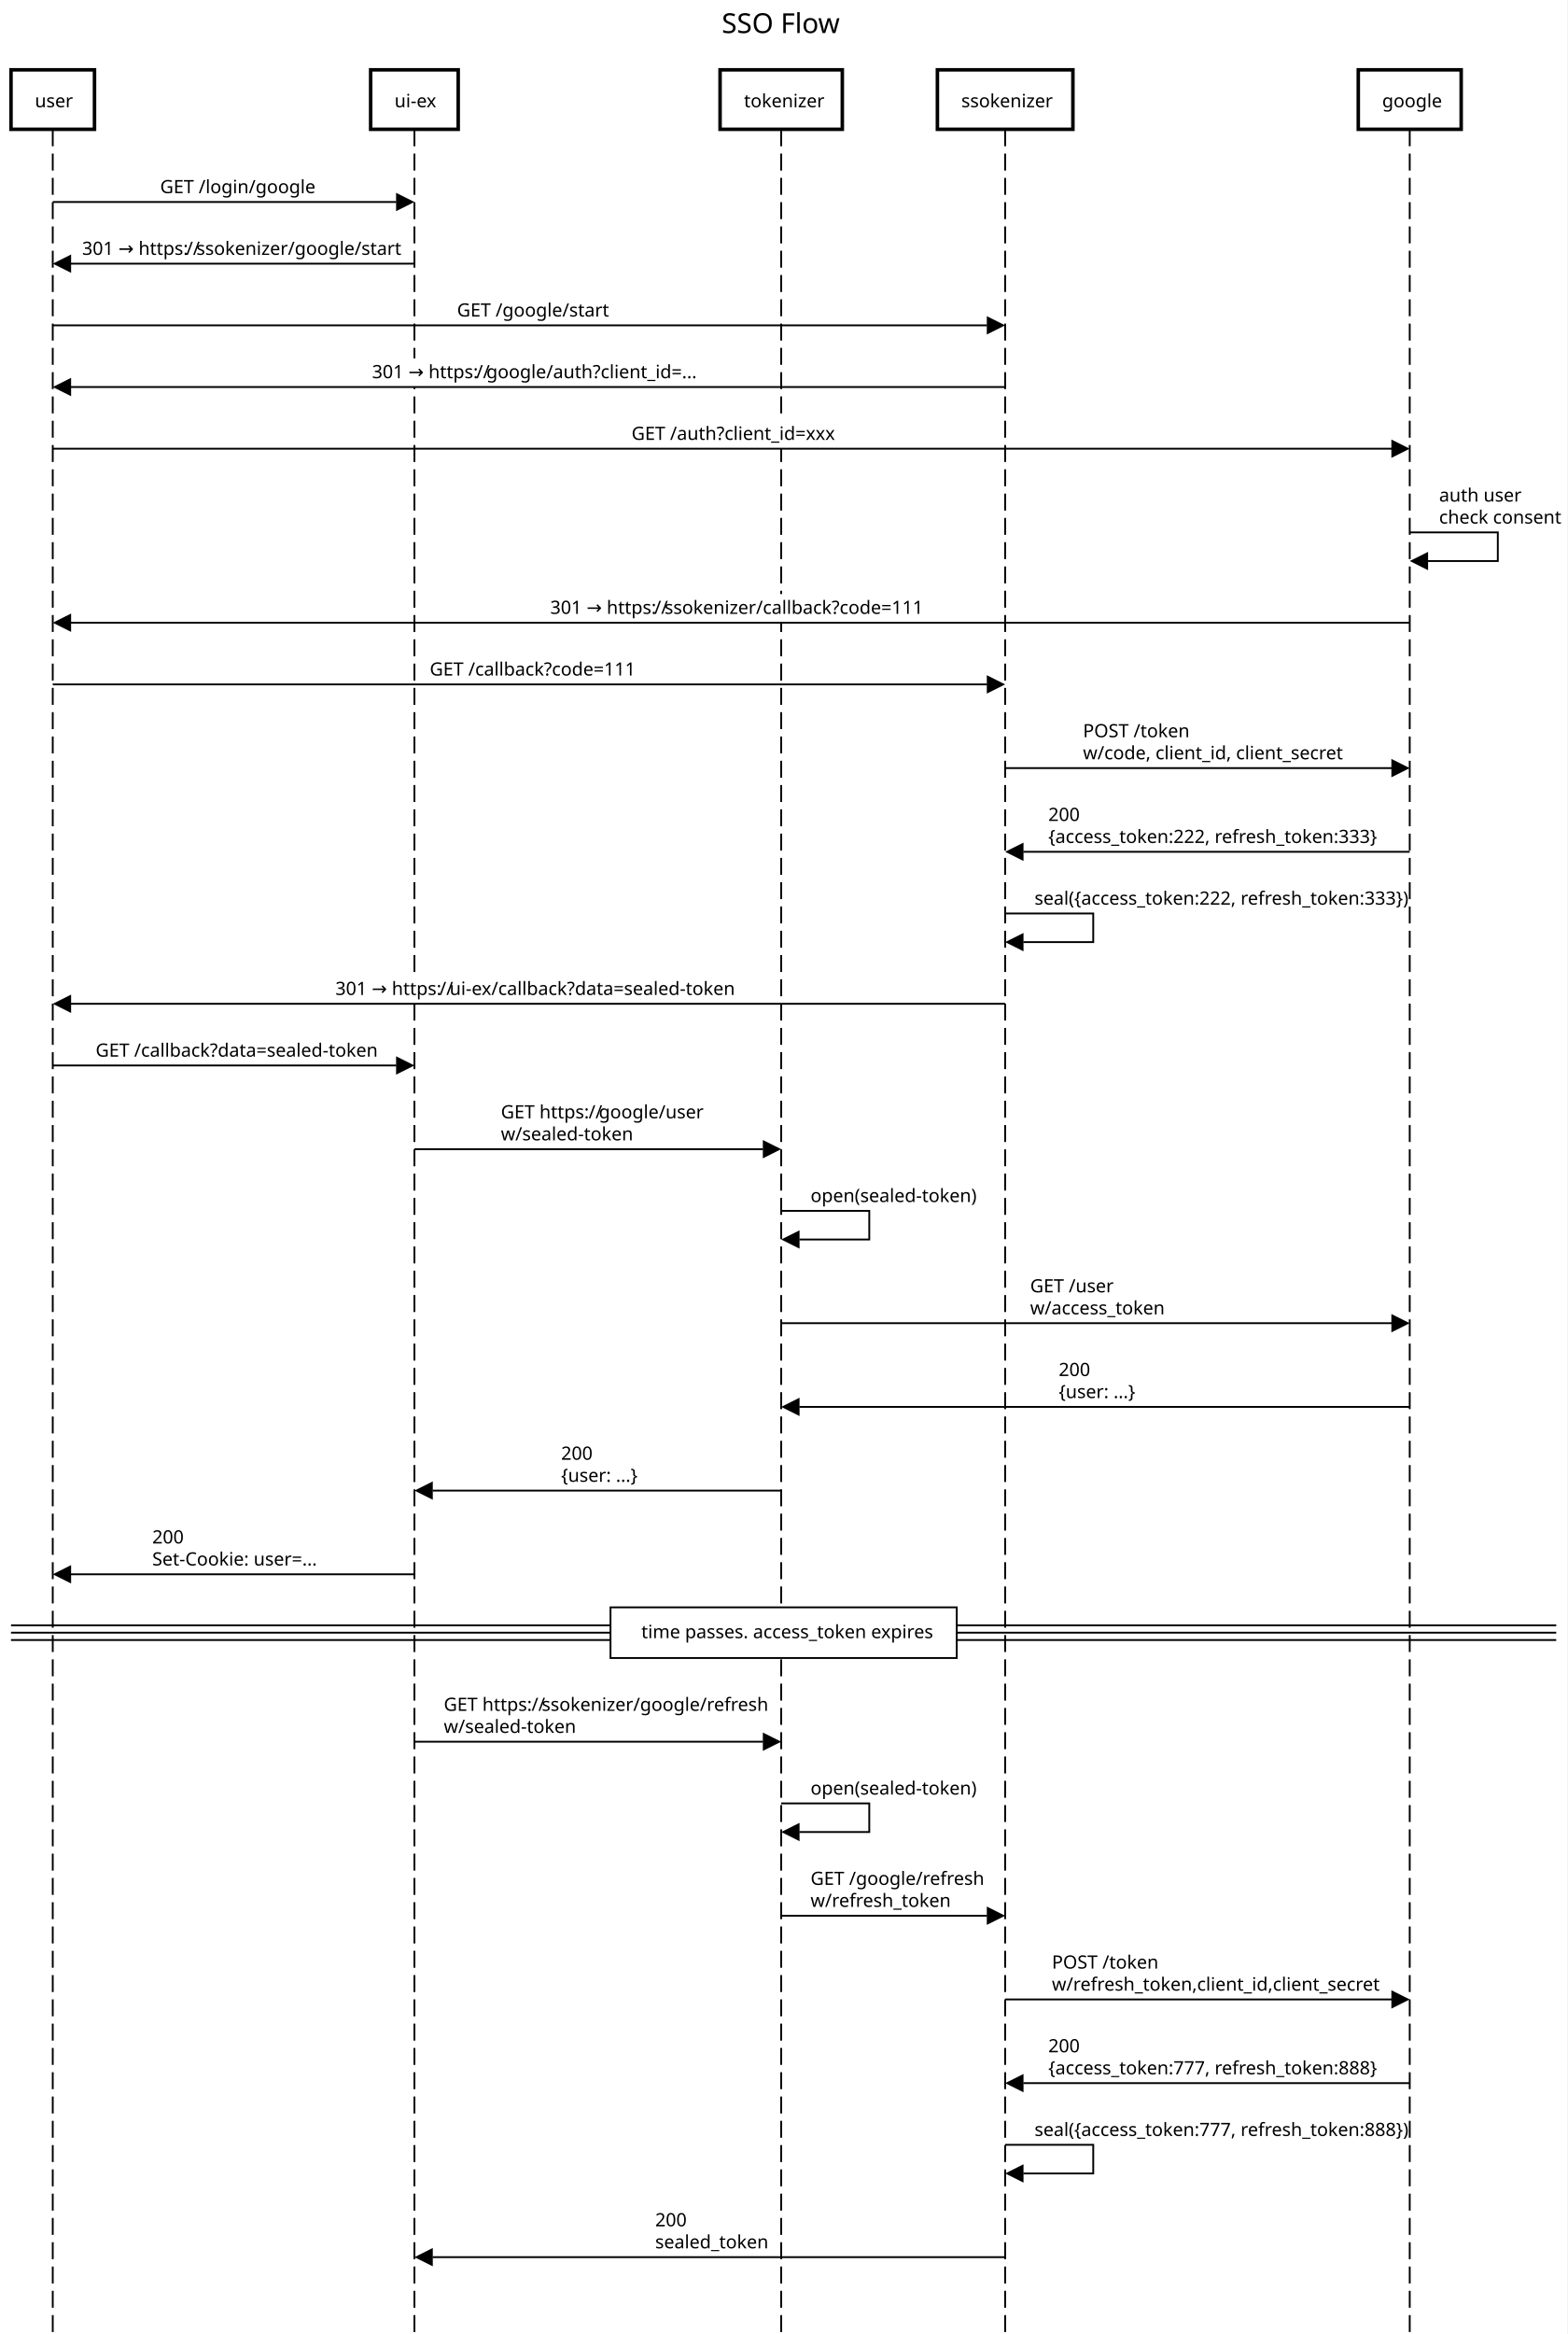
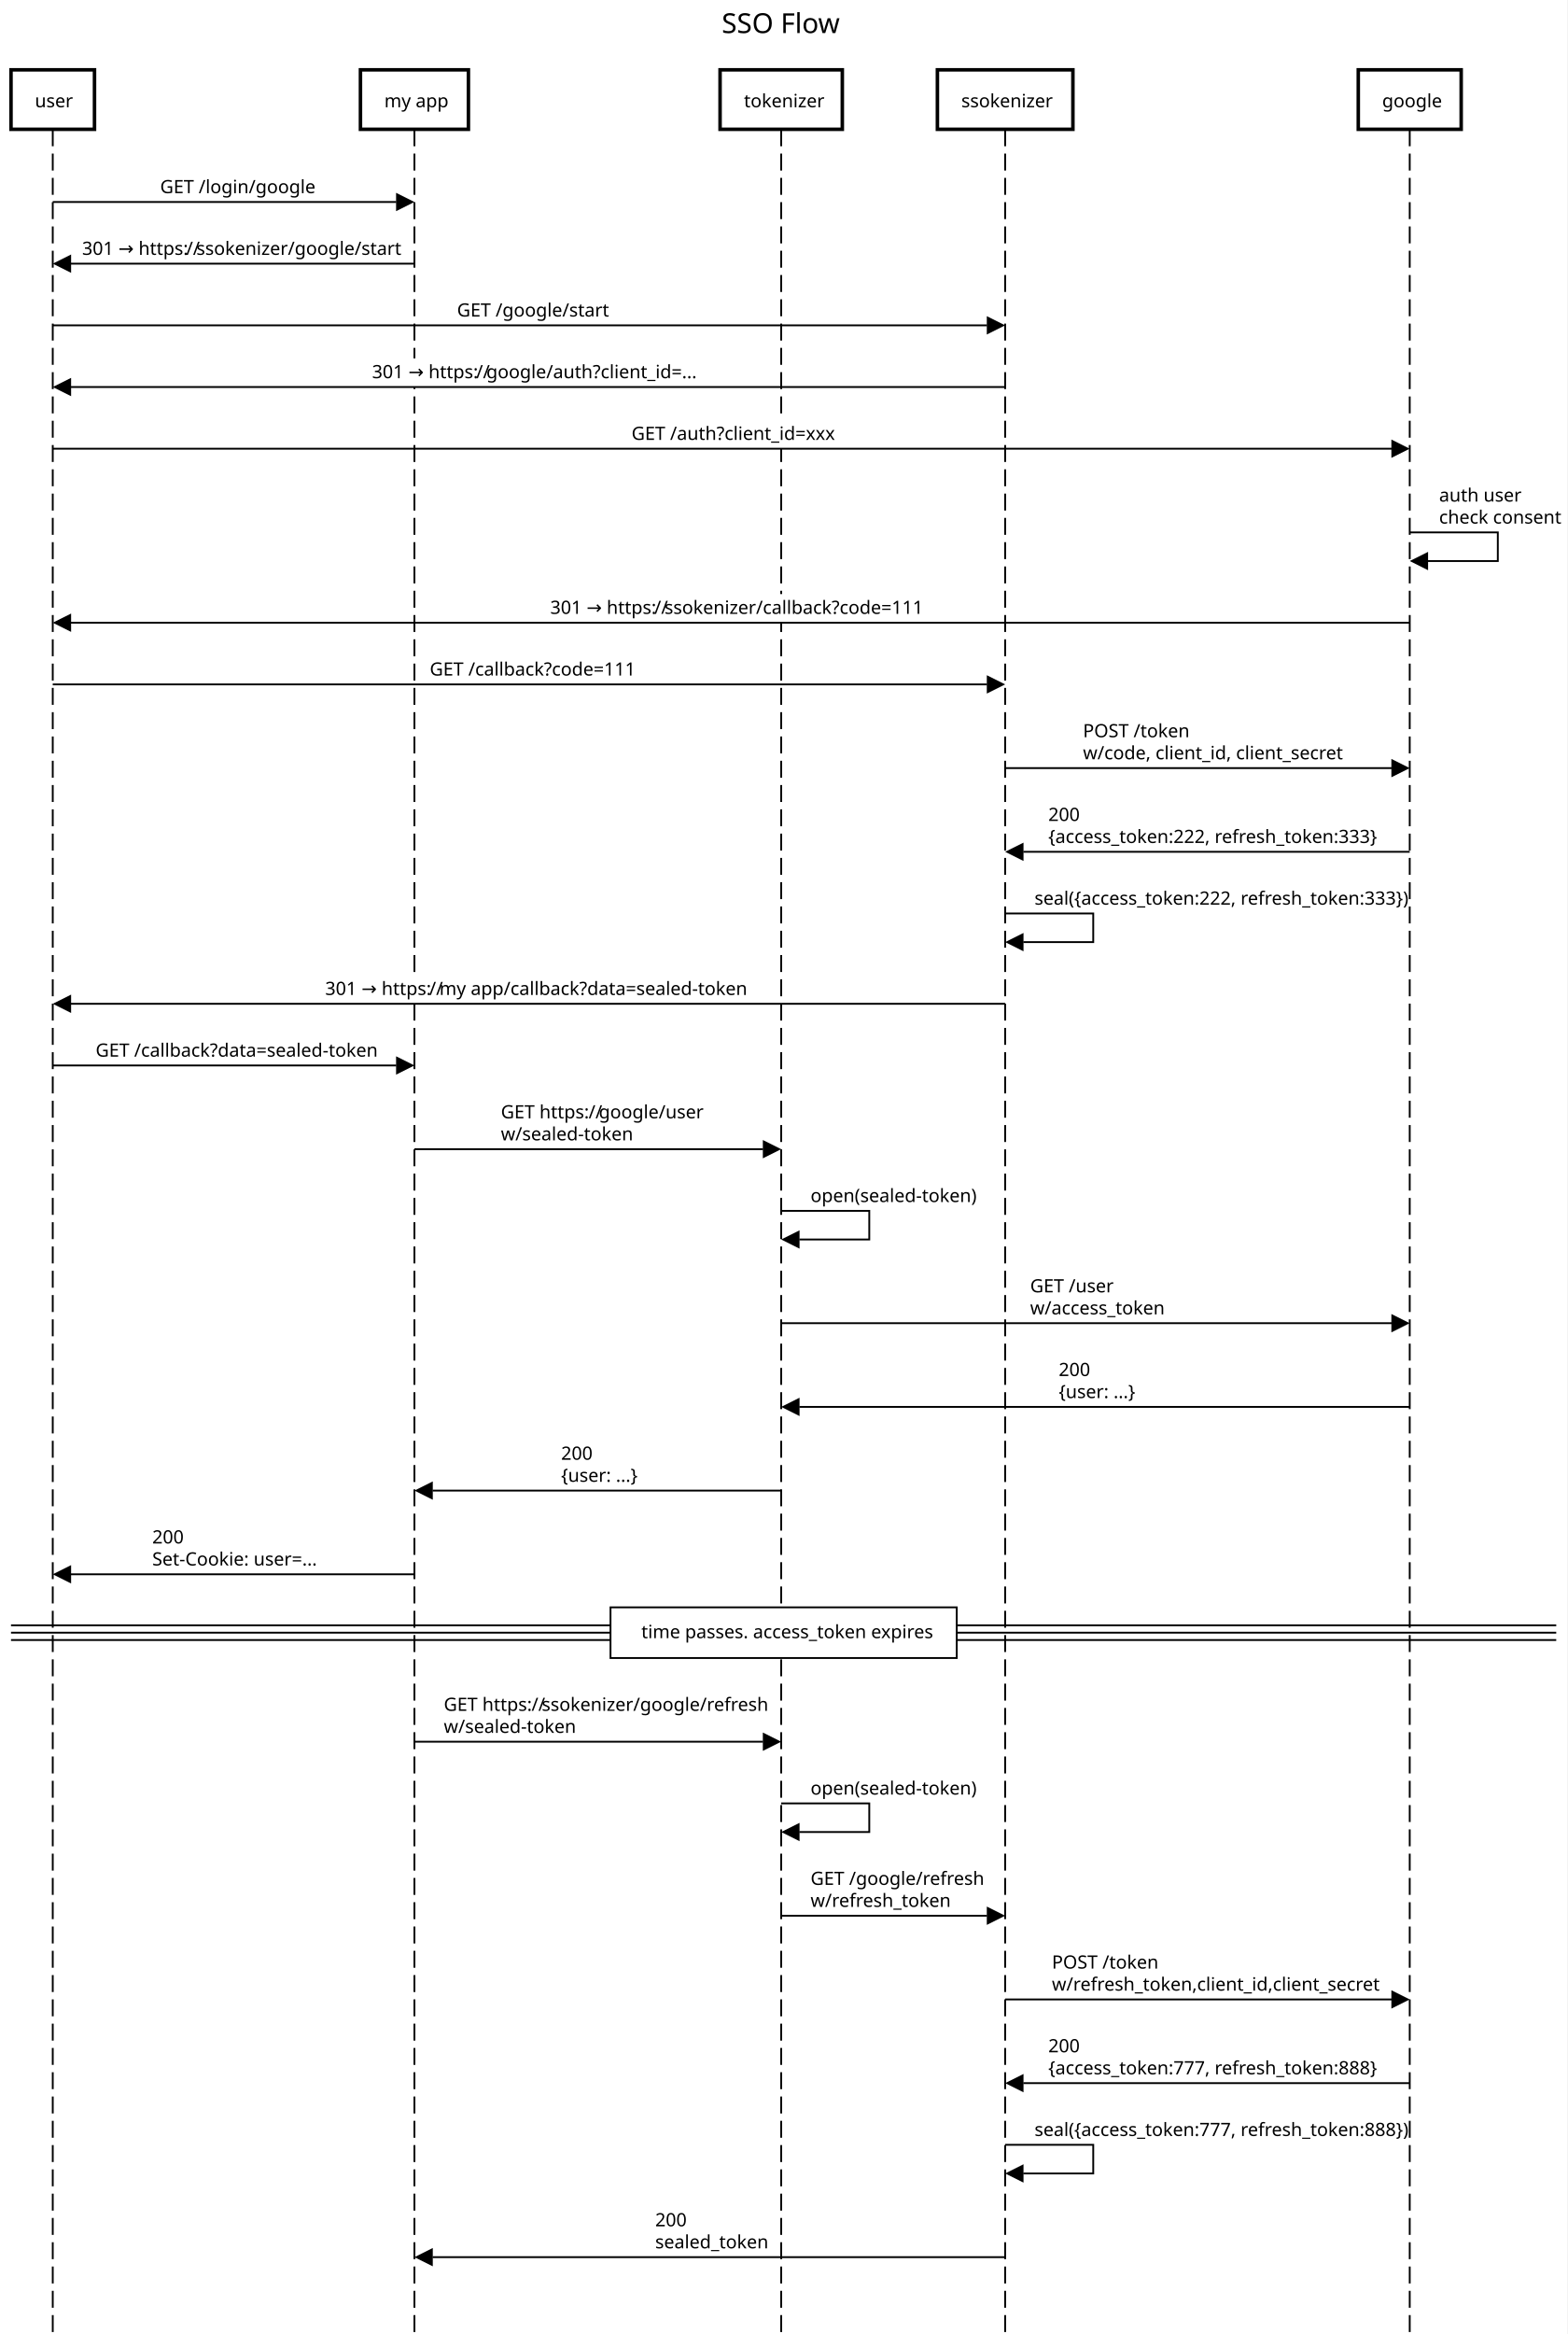
<svg xmlns="http://www.w3.org/2000/svg" version="1.1" width="1252" height="1864">
  <defs />
  <g>
    <g />
    <g />
    <g />
    <g />
    <g />
    <g />
    <g />
    <g />
    <g />
    <g />
    <g />
    <g />
    <g />
    <g />
    <g />
    <g />
    <g />
    <g />
    <g />
    <g />
    <g />
    <g />
    <g />
    <g />
    <g />
    <g />
    <g />
    <g />
    <g />
    <g />
    <g />
    <g />
    <g />
    <g />
    <g />
    <g />
    <g />
    <g />
    <g />
    <g />
    <g />
    <g />
    <g />
    <g />
    <g />
    <g />
    <g />
    <g />
    <g />
    <g />
    <g />
    <g />
    <g>
      <rect fill="white" stroke="none" x="0" y="0" width="1252" height="1864" />
    </g>
    <g>
      <text fill="black" stroke="none" font-family="sans-serif" font-size="16.5pt" font-style="normal" font-weight="normal" text-decoration="normal" x="576.559" y="26.388" text-anchor="start" dominant-baseline="alphabetic" xml:space="preserve">SSO Flow</text>
    </g>
    <g />
    <g>
      <path fill="none" stroke="black" paint-order="fill stroke markers" d=" M 42.142 103.264 L 42.142 1864.199" stroke-miterlimit="10" stroke-width="1.466" stroke-dasharray="13.532,5.864" />
      <path fill="none" stroke="black" paint-order="fill stroke markers" d=" M 331.072 103.264 L 331.072 1864.199" stroke-miterlimit="10" stroke-width="1.466" stroke-dasharray="13.532,5.864" />
      <path fill="none" stroke="black" paint-order="fill stroke markers" d=" M 624.06 103.264 L 624.06 1864.199" stroke-miterlimit="10" stroke-width="1.466" stroke-dasharray="13.532,5.864" />
      <path fill="none" stroke="black" paint-order="fill stroke markers" d=" M 802.976 103.264 L 802.976 1864.199" stroke-miterlimit="10" stroke-width="1.466" stroke-dasharray="13.532,5.864" />
      <path fill="none" stroke="black" paint-order="fill stroke markers" d=" M 1126.172 103.264 L 1126.172 1864.199" stroke-miterlimit="10" stroke-width="1.466" stroke-dasharray="13.532,5.864" />
    </g>
    <g>
      <path fill="none" stroke="none" />
      <g>
        <path fill="white" stroke="black" paint-order="fill stroke markers" d=" M 8.796 55.766 L 75.488 55.766 L 75.488 103.264 L 8.796 103.264 L 8.796 55.766 Z" stroke-miterlimit="10" stroke-width="2.815" stroke-dasharray="" />
      </g>
      <g>
        <g />
        <text fill="black" stroke="none" font-family="sans-serif" font-size="11pt" font-style="normal" font-weight="normal" text-decoration="normal" x="27.883" y="85.672" text-anchor="start" dominant-baseline="alphabetic" xml:space="preserve">user</text>
      </g>
      <path fill="none" stroke="none" />
      <g>
-         <path fill="white" stroke="black" paint-order="fill stroke markers" d=" M 296.097 55.766 L 366.047 55.766 L 366.047 103.264 L 296.097 103.264 L 296.097 55.766 Z" stroke-miterlimit="10" stroke-width="2.815" stroke-dasharray="" />
+         <path fill="white" stroke="black" paint-order="fill stroke markers" d=" M 287.948 55.766 L 374.196 55.766 L 374.196 103.264 L 287.948 103.264 L 287.948 55.766 Z" stroke-miterlimit="10" stroke-width="2.815" stroke-dasharray="" />
      </g>
      <g>
        <g />
-         <text fill="black" stroke="none" font-family="sans-serif" font-size="11pt" font-style="normal" font-weight="normal" text-decoration="normal" x="315.184" y="85.672" text-anchor="start" dominant-baseline="alphabetic" xml:space="preserve">ui-ex</text>
+         <text fill="black" stroke="none" font-family="sans-serif" font-size="11pt" font-style="normal" font-weight="normal" text-decoration="normal" x="307.035" y="85.672" text-anchor="start" dominant-baseline="alphabetic" xml:space="preserve">my app</text>
      </g>
      <path fill="none" stroke="none" />
      <g>
        <path fill="white" stroke="black" paint-order="fill stroke markers" d=" M 575.231 55.766 L 672.89 55.766 L 672.89 103.264 L 575.231 103.264 L 575.231 55.766 Z" stroke-miterlimit="10" stroke-width="2.815" stroke-dasharray="" />
      </g>
      <g>
        <g />
        <text fill="black" stroke="none" font-family="sans-serif" font-size="11pt" font-style="normal" font-weight="normal" text-decoration="normal" x="594.318" y="85.672" text-anchor="start" dominant-baseline="alphabetic" xml:space="preserve">tokenizer</text>
      </g>
      <path fill="none" stroke="none" />
      <g>
        <path fill="white" stroke="black" paint-order="fill stroke markers" d=" M 748.853 55.766 L 857.099 55.766 L 857.099 103.264 L 748.853 103.264 L 748.853 55.766 Z" stroke-miterlimit="10" stroke-width="2.815" stroke-dasharray="" />
      </g>
      <g>
        <g />
        <text fill="black" stroke="none" font-family="sans-serif" font-size="11pt" font-style="normal" font-weight="normal" text-decoration="normal" x="767.94" y="85.672" text-anchor="start" dominant-baseline="alphabetic" xml:space="preserve">ssokenizer</text>
      </g>
      <path fill="none" stroke="none" />
      <g>
        <path fill="white" stroke="black" paint-order="fill stroke markers" d=" M 1085.074 55.766 L 1167.271 55.766 L 1167.271 103.264 L 1085.074 103.264 L 1085.074 55.766 Z" stroke-miterlimit="10" stroke-width="2.815" stroke-dasharray="" />
      </g>
      <g>
        <g />
        <text fill="black" stroke="none" font-family="sans-serif" font-size="11pt" font-style="normal" font-weight="normal" text-decoration="normal" x="1104.161" y="85.672" text-anchor="start" dominant-baseline="alphabetic" xml:space="preserve">google</text>
      </g>
    </g>
    <g>
      <g>
        <g>
          <rect fill="white" stroke="none" x="125.292" y="138.447" width="122.629" height="22.869" />
        </g>
        <text fill="black" stroke="none" font-family="sans-serif" font-size="11pt" font-style="normal" font-weight="normal" text-decoration="normal" x="127.931" y="154.28" text-anchor="start" dominant-baseline="alphabetic" xml:space="preserve">GET /login/google</text>
      </g>
      <g>
        <path fill="none" stroke="black" paint-order="fill stroke markers" d=" M 42.142 161.316 L 316.588 161.316" stroke-miterlimit="10" stroke-width="1.466" stroke-dasharray="" />
        <g transform="translate(331.0719,161.3164) translate(-331.0719,-161.3164)">
          <path fill="black" stroke="none" paint-order="stroke fill markers" d=" M 316.412 153.987 L 331.072 161.316 L 316.412 168.646 Z" />
        </g>
      </g>
      <g>
        <g>
          <rect fill="white" stroke="none" x="62.959" y="187.704" width="247.296" height="22.869" />
        </g>
        <text fill="black" stroke="none" font-family="sans-serif" font-size="11pt" font-style="normal" font-weight="normal" text-decoration="normal" x="65.598" y="203.537" text-anchor="start" dominant-baseline="alphabetic" xml:space="preserve">301 → https:</text>
        <text fill="black" stroke="none" font-family="sans-serif" font-size="11pt" font-style="normal" font-weight="normal" text-decoration="normal" x="148.719" y="203.537" text-anchor="start" dominant-baseline="alphabetic" xml:space="preserve">//</text>
        <text fill="black" stroke="none" font-family="sans-serif" font-size="11pt" font-style="normal" font-weight="normal" text-decoration="normal" x="156.865" y="203.537" text-anchor="start" dominant-baseline="alphabetic" xml:space="preserve">ssokenizer/google/start</text>
      </g>
      <g>
        <path fill="none" stroke="black" paint-order="fill stroke markers" d=" M 331.072 210.573 L 56.626 210.573" stroke-miterlimit="10" stroke-width="1.466" stroke-dasharray="" />
        <g transform="translate(42.14205,210.5733) translate(-42.14205,-210.5733)">
          <path fill="black" stroke="none" paint-order="stroke fill markers" d=" M 56.802 203.243 L 42.142 210.573 L 56.802 217.903 Z" />
        </g>
      </g>
      <g>
        <g>
          <rect fill="white" stroke="none" x="362.476" y="236.961" width="120.167" height="22.869" />
        </g>
        <text fill="black" stroke="none" font-family="sans-serif" font-size="11pt" font-style="normal" font-weight="normal" text-decoration="normal" x="365.115" y="252.794" text-anchor="start" dominant-baseline="alphabetic" xml:space="preserve">GET /google/start</text>
      </g>
      <g>
        <path fill="none" stroke="black" paint-order="fill stroke markers" d=" M 42.142 259.83 L 788.492 259.83" stroke-miterlimit="10" stroke-width="1.466" stroke-dasharray="" />
        <g transform="translate(802.9761,259.8303) translate(-802.9761,-259.8303)">
          <path fill="black" stroke="none" paint-order="stroke fill markers" d=" M 788.316 252.5 L 802.976 259.83 L 788.316 267.16 Z" />
        </g>
      </g>
      <g>
        <g>
          <rect fill="white" stroke="none" x="294.613" y="286.218" width="255.893" height="22.869" />
        </g>
        <text fill="black" stroke="none" font-family="sans-serif" font-size="11pt" font-style="normal" font-weight="normal" text-decoration="normal" x="297.251" y="302.05" text-anchor="start" dominant-baseline="alphabetic" xml:space="preserve">301 → https:</text>
        <text fill="black" stroke="none" font-family="sans-serif" font-size="11pt" font-style="normal" font-weight="normal" text-decoration="normal" x="380.372" y="302.05" text-anchor="start" dominant-baseline="alphabetic" xml:space="preserve">//</text>
        <text fill="black" stroke="none" font-family="sans-serif" font-size="11pt" font-style="normal" font-weight="normal" text-decoration="normal" x="388.518" y="302.05" text-anchor="start" dominant-baseline="alphabetic" xml:space="preserve">google/auth?client_id=...</text>
      </g>
      <g>
        <path fill="none" stroke="black" paint-order="fill stroke markers" d=" M 802.976 309.087 L 56.626 309.087" stroke-miterlimit="10" stroke-width="1.466" stroke-dasharray="" />
        <g transform="translate(42.14205,309.0872) translate(-42.14205,-309.0872)">
          <path fill="black" stroke="none" paint-order="stroke fill markers" d=" M 56.802 301.757 L 42.142 309.087 L 56.802 316.417 Z" />
        </g>
      </g>
      <g>
        <g>
          <rect fill="white" stroke="none" x="501.866" y="335.475" width="164.583" height="22.869" />
        </g>
        <text fill="black" stroke="none" font-family="sans-serif" font-size="11pt" font-style="normal" font-weight="normal" text-decoration="normal" x="504.504" y="351.307" text-anchor="start" dominant-baseline="alphabetic" xml:space="preserve">GET /auth?client_id=xxx</text>
      </g>
      <g>
        <path fill="none" stroke="black" paint-order="fill stroke markers" d=" M 42.142 358.344 L 1111.689 358.344" stroke-miterlimit="10" stroke-width="1.466" stroke-dasharray="" />
        <g transform="translate(1126.172,358.3441) translate(-1126.172,-358.3441)">
          <path fill="black" stroke="none" paint-order="stroke fill markers" d=" M 1111.513 351.014 L 1126.172 358.344 L 1111.513 365.674 Z" />
        </g>
      </g>
      <g>
        <g>
          <rect fill="white" stroke="none" x="1146.989" y="384.732" width="66.401" height="22.869" />
        </g>
        <g>
          <rect fill="white" stroke="none" x="1146.989" y="402.323" width="98.993" height="22.869" />
        </g>
        <text fill="black" stroke="none" font-family="sans-serif" font-size="11pt" font-style="normal" font-weight="normal" text-decoration="normal" x="1149.628" y="400.564" text-anchor="start" dominant-baseline="alphabetic" xml:space="preserve">auth user</text>
        <text fill="black" stroke="none" font-family="sans-serif" font-size="11pt" font-style="normal" font-weight="normal" text-decoration="normal" x="1149.628" y="418.156" text-anchor="start" dominant-baseline="alphabetic" xml:space="preserve">check consent</text>
      </g>
      <g>
        <path fill="none" stroke="black" paint-order="fill stroke markers" d=" M 1126.172 425.193 L 1196.539 425.193 L 1196.539 448.062 L 1140.656 448.062" stroke-miterlimit="10" stroke-width="1.466" stroke-dasharray="" />
        <g transform="translate(1126.172,448.0621) translate(-1126.172,-448.0621)">
          <path fill="black" stroke="none" paint-order="stroke fill markers" d=" M 1140.832 440.732 L 1126.172 448.062 L 1140.832 455.392 Z" />
        </g>
      </g>
      <g>
        <g>
          <rect fill="white" stroke="none" x="436.93" y="474.45" width="294.454" height="22.869" />
        </g>
        <text fill="black" stroke="none" font-family="sans-serif" font-size="11pt" font-style="normal" font-weight="normal" text-decoration="normal" x="439.569" y="490.282" text-anchor="start" dominant-baseline="alphabetic" xml:space="preserve">301 → https:</text>
        <text fill="black" stroke="none" font-family="sans-serif" font-size="11pt" font-style="normal" font-weight="normal" text-decoration="normal" x="522.69" y="490.282" text-anchor="start" dominant-baseline="alphabetic" xml:space="preserve">//</text>
        <text fill="black" stroke="none" font-family="sans-serif" font-size="11pt" font-style="normal" font-weight="normal" text-decoration="normal" x="530.836" y="490.282" text-anchor="start" dominant-baseline="alphabetic" xml:space="preserve">ssokenizer/callback?code=111</text>
      </g>
      <g>
        <path fill="none" stroke="black" paint-order="fill stroke markers" d=" M 1126.172 497.319 L 56.626 497.319" stroke-miterlimit="10" stroke-width="1.466" stroke-dasharray="" />
        <g transform="translate(42.14205,497.319) translate(-42.14205,-497.319)">
          <path fill="black" stroke="none" paint-order="stroke fill markers" d=" M 56.802 489.989 L 42.142 497.319 L 56.802 504.649 Z" />
        </g>
      </g>
      <g>
        <g>
          <rect fill="white" stroke="none" x="336.86" y="523.707" width="171.398" height="22.869" />
        </g>
        <text fill="black" stroke="none" font-family="sans-serif" font-size="11pt" font-style="normal" font-weight="normal" text-decoration="normal" x="339.499" y="539.539" text-anchor="start" dominant-baseline="alphabetic" xml:space="preserve"> GET /callback?code=111</text>
      </g>
      <g>
        <path fill="none" stroke="black" paint-order="fill stroke markers" d=" M 42.142 546.576 L 788.492 546.576" stroke-miterlimit="10" stroke-width="1.466" stroke-dasharray="" />
        <g transform="translate(802.9761,546.5759) translate(-802.9761,-546.5759)">
          <path fill="black" stroke="none" paint-order="stroke fill markers" d=" M 788.316 539.246 L 802.976 546.576 L 788.316 553.906 Z" />
        </g>
      </g>
      <g>
        <g>
          <rect fill="white" stroke="none" x="862.523" y="572.964" width="89.2" height="22.869" />
        </g>
        <g>
          <rect fill="white" stroke="none" x="862.523" y="590.555" width="204.103" height="22.869" />
        </g>
        <text fill="black" stroke="none" font-family="sans-serif" font-size="11pt" font-style="normal" font-weight="normal" text-decoration="normal" x="865.161" y="588.796" text-anchor="start" dominant-baseline="alphabetic" xml:space="preserve">POST /token</text>
        <text fill="black" stroke="none" font-family="sans-serif" font-size="11pt" font-style="normal" font-weight="normal" text-decoration="normal" x="865.161" y="606.388" text-anchor="start" dominant-baseline="alphabetic" xml:space="preserve">w/code, client_id, client_secret</text>
      </g>
      <g>
        <path fill="none" stroke="black" paint-order="fill stroke markers" d=" M 802.976 613.425 L 1111.689 613.425" stroke-miterlimit="10" stroke-width="1.466" stroke-dasharray="" />
        <g transform="translate(1126.172,613.4246) translate(-1126.172,-613.4246)">
          <path fill="black" stroke="none" paint-order="stroke fill markers" d=" M 1111.513 606.095 L 1126.172 613.425 L 1111.513 620.754 Z" />
        </g>
      </g>
      <g>
        <g>
          <rect fill="white" stroke="none" x="834.792" y="639.812" width="29.737" height="22.869" />
        </g>
        <g>
          <rect fill="white" stroke="none" x="834.792" y="657.404" width="259.565" height="22.869" />
        </g>
        <text fill="black" stroke="none" font-family="sans-serif" font-size="11pt" font-style="normal" font-weight="normal" text-decoration="normal" x="837.43" y="655.645" text-anchor="start" dominant-baseline="alphabetic" xml:space="preserve">200</text>
        <text fill="black" stroke="none" font-family="sans-serif" font-size="11pt" font-style="normal" font-weight="normal" text-decoration="normal" x="837.43" y="673.237" text-anchor="start" dominant-baseline="alphabetic" xml:space="preserve">{access_token:222, refresh_token:333}</text>
      </g>
      <g>
        <path fill="none" stroke="black" paint-order="fill stroke markers" d=" M 1126.172 680.273 L 817.46 680.273" stroke-miterlimit="10" stroke-width="1.466" stroke-dasharray="" />
        <g transform="translate(802.9761,680.2733) translate(-802.9761,-680.2733)">
          <path fill="black" stroke="none" paint-order="stroke fill markers" d=" M 817.636 672.943 L 802.976 680.273 L 817.636 687.603 Z" />
        </g>
      </g>
      <g>
        <g>
          <rect fill="white" stroke="none" x="823.793" y="706.661" width="296.222" height="22.869" />
        </g>
        <text fill="black" stroke="none" font-family="sans-serif" font-size="11pt" font-style="normal" font-weight="normal" text-decoration="normal" x="826.432" y="722.493" text-anchor="start" dominant-baseline="alphabetic" xml:space="preserve">seal({access_token:222, refresh_token:333})</text>
      </g>
      <g>
        <path fill="none" stroke="black" paint-order="fill stroke markers" d=" M 802.976 729.53 L 873.343 729.53 L 873.343 752.399 L 817.46 752.399" stroke-miterlimit="10" stroke-width="1.466" stroke-dasharray="" />
        <g transform="translate(802.9761,752.3995) translate(-802.9761,-752.3995)">
          <path fill="black" stroke="none" paint-order="stroke fill markers" d=" M 817.636 745.07 L 802.976 752.399 L 817.636 759.729 Z" />
        </g>
      </g>
      <g>
        <g>
-           <rect fill="white" stroke="none" x="265.285" y="778.787" width="314.547" height="22.869" />
-         </g>
-         <text fill="black" stroke="none" font-family="sans-serif" font-size="11pt" font-style="normal" font-weight="normal" text-decoration="normal" x="267.924" y="794.62" text-anchor="start" dominant-baseline="alphabetic" xml:space="preserve">301 → https:</text>
-         <text fill="black" stroke="none" font-family="sans-serif" font-size="11pt" font-style="normal" font-weight="normal" text-decoration="normal" x="351.045" y="794.62" text-anchor="start" dominant-baseline="alphabetic" xml:space="preserve">//</text>
-         <text fill="black" stroke="none" font-family="sans-serif" font-size="11pt" font-style="normal" font-weight="normal" text-decoration="normal" x="359.191" y="794.62" text-anchor="start" dominant-baseline="alphabetic" xml:space="preserve">ui-ex/callback?data=sealed-token</text>
+           <rect fill="white" stroke="none" x="257.136" y="778.787" width="330.846" height="22.869" />
+         </g>
+         <text fill="black" stroke="none" font-family="sans-serif" font-size="11pt" font-style="normal" font-weight="normal" text-decoration="normal" x="259.775" y="794.62" text-anchor="start" dominant-baseline="alphabetic" xml:space="preserve">301 → https:</text>
+         <text fill="black" stroke="none" font-family="sans-serif" font-size="11pt" font-style="normal" font-weight="normal" text-decoration="normal" x="342.896" y="794.62" text-anchor="start" dominant-baseline="alphabetic" xml:space="preserve">//</text>
+         <text fill="black" stroke="none" font-family="sans-serif" font-size="11pt" font-style="normal" font-weight="normal" text-decoration="normal" x="351.042" y="794.62" text-anchor="start" dominant-baseline="alphabetic" xml:space="preserve">my app/callback?data=sealed-token</text>
      </g>
      <g>
        <path fill="none" stroke="black" paint-order="fill stroke markers" d=" M 802.976 801.656 L 56.626 801.656" stroke-miterlimit="10" stroke-width="1.466" stroke-dasharray="" />
        <g transform="translate(42.14205,801.6564) translate(-42.14205,-801.6564)">
          <path fill="black" stroke="none" paint-order="stroke fill markers" d=" M 56.802 794.326 L 42.142 801.656 L 56.802 808.986 Z" />
        </g>
      </g>
      <g>
        <g>
          <rect fill="white" stroke="none" x="73.75" y="828.044" width="225.714" height="22.869" />
        </g>
        <text fill="black" stroke="none" font-family="sans-serif" font-size="11pt" font-style="normal" font-weight="normal" text-decoration="normal" x="76.389" y="843.877" text-anchor="start" dominant-baseline="alphabetic" xml:space="preserve">GET /callback?data=sealed-token</text>
      </g>
      <g>
        <path fill="none" stroke="black" paint-order="fill stroke markers" d=" M 42.142 850.913 L 316.588 850.913" stroke-miterlimit="10" stroke-width="1.466" stroke-dasharray="" />
        <g transform="translate(331.0719,850.9133) translate(-331.0719,-850.9133)">
          <path fill="black" stroke="none" paint-order="stroke fill markers" d=" M 316.412 843.583 L 331.072 850.913 L 316.412 858.243 Z" />
        </g>
      </g>
      <g>
        <g>
          <rect fill="white" stroke="none" x="397.515" y="877.301" width="160.102" height="22.869" />
        </g>
        <g>
          <rect fill="white" stroke="none" x="397.515" y="894.893" width="103.882" height="22.869" />
        </g>
        <text fill="black" stroke="none" font-family="sans-serif" font-size="11pt" font-style="normal" font-weight="normal" text-decoration="normal" x="400.154" y="893.134" text-anchor="start" dominant-baseline="alphabetic" xml:space="preserve">GET https:</text>
        <text fill="black" stroke="none" font-family="sans-serif" font-size="11pt" font-style="normal" font-weight="normal" text-decoration="normal" x="470.218" y="893.134" text-anchor="start" dominant-baseline="alphabetic" xml:space="preserve">//</text>
        <text fill="black" stroke="none" font-family="sans-serif" font-size="11pt" font-style="normal" font-weight="normal" text-decoration="normal" x="478.364" y="893.134" text-anchor="start" dominant-baseline="alphabetic" xml:space="preserve">google/user</text>
        <text fill="black" stroke="none" font-family="sans-serif" font-size="11pt" font-style="normal" font-weight="normal" text-decoration="normal" x="400.154" y="910.725" text-anchor="start" dominant-baseline="alphabetic" xml:space="preserve">w/sealed-token</text>
      </g>
      <g>
        <path fill="none" stroke="black" paint-order="fill stroke markers" d=" M 331.072 917.762 L 609.577 917.762" stroke-miterlimit="10" stroke-width="1.466" stroke-dasharray="" />
        <g transform="translate(624.0605,917.762) translate(-624.0605,-917.762)">
          <path fill="black" stroke="none" paint-order="stroke fill markers" d=" M 609.401 910.432 L 624.06 917.762 L 609.401 925.092 Z" />
        </g>
      </g>
      <g>
        <g>
          <rect fill="white" stroke="none" x="644.877" y="944.15" width="131.598" height="22.869" />
        </g>
        <text fill="black" stroke="none" font-family="sans-serif" font-size="11pt" font-style="normal" font-weight="normal" text-decoration="normal" x="647.516" y="959.982" text-anchor="start" dominant-baseline="alphabetic" xml:space="preserve">open(sealed-token)</text>
      </g>
      <g>
        <path fill="none" stroke="black" paint-order="fill stroke markers" d=" M 624.06 967.019 L 694.428 967.019 L 694.428 989.888 L 638.544 989.888" stroke-miterlimit="10" stroke-width="1.466" stroke-dasharray="" />
        <g transform="translate(624.0605,989.8882) translate(-624.0605,-989.8882)">
          <path fill="black" stroke="none" paint-order="stroke fill markers" d=" M 638.72 982.558 L 624.06 989.888 L 638.72 997.218 Z" />
        </g>
      </g>
      <g>
        <g>
          <rect fill="white" stroke="none" x="820.327" y="1016.276" width="72.078" height="22.869" />
        </g>
        <g>
          <rect fill="white" stroke="none" x="820.327" y="1033.868" width="109.58" height="22.869" />
        </g>
        <text fill="black" stroke="none" font-family="sans-serif" font-size="11pt" font-style="normal" font-weight="normal" text-decoration="normal" x="822.965" y="1032.108" text-anchor="start" dominant-baseline="alphabetic" xml:space="preserve">GET /user</text>
        <text fill="black" stroke="none" font-family="sans-serif" font-size="11pt" font-style="normal" font-weight="normal" text-decoration="normal" x="822.965" y="1049.7" text-anchor="start" dominant-baseline="alphabetic" xml:space="preserve">w/access_token</text>
      </g>
      <g>
        <path fill="none" stroke="black" paint-order="fill stroke markers" d=" M 624.06 1056.737 L 1111.689 1056.737" stroke-miterlimit="10" stroke-width="1.466" stroke-dasharray="" />
        <g transform="translate(1126.172,1056.737) translate(-1126.172,-1056.737)">
          <path fill="black" stroke="none" paint-order="stroke fill markers" d=" M 1111.513 1049.407 L 1126.172 1056.737 L 1111.513 1064.067 Z" />
        </g>
      </g>
      <g>
        <g>
          <rect fill="white" stroke="none" x="843.14" y="1083.125" width="29.737" height="22.869" />
        </g>
        <g>
          <rect fill="white" stroke="none" x="843.14" y="1100.716" width="63.953" height="22.869" />
        </g>
        <text fill="black" stroke="none" font-family="sans-serif" font-size="11pt" font-style="normal" font-weight="normal" text-decoration="normal" x="845.779" y="1098.957" text-anchor="start" dominant-baseline="alphabetic" xml:space="preserve">200</text>
        <text fill="black" stroke="none" font-family="sans-serif" font-size="11pt" font-style="normal" font-weight="normal" text-decoration="normal" x="845.779" y="1116.549" text-anchor="start" dominant-baseline="alphabetic" xml:space="preserve">{user: ...}</text>
      </g>
      <g>
        <path fill="none" stroke="black" paint-order="fill stroke markers" d=" M 1126.172 1123.586 L 638.544 1123.586" stroke-miterlimit="10" stroke-width="1.466" stroke-dasharray="" />
        <g transform="translate(624.0605,1123.586) translate(-624.0605,-1123.586)">
          <path fill="black" stroke="none" paint-order="stroke fill markers" d=" M 638.72 1116.256 L 624.06 1123.586 L 638.72 1130.915 Z" />
        </g>
      </g>
      <g>
        <g>
          <rect fill="white" stroke="none" x="445.59" y="1149.973" width="29.737" height="22.869" />
        </g>
        <g>
          <rect fill="white" stroke="none" x="445.59" y="1167.565" width="63.953" height="22.869" />
        </g>
        <text fill="black" stroke="none" font-family="sans-serif" font-size="11pt" font-style="normal" font-weight="normal" text-decoration="normal" x="448.228" y="1165.806" text-anchor="start" dominant-baseline="alphabetic" xml:space="preserve">200</text>
        <text fill="black" stroke="none" font-family="sans-serif" font-size="11pt" font-style="normal" font-weight="normal" text-decoration="normal" x="448.228" y="1183.398" text-anchor="start" dominant-baseline="alphabetic" xml:space="preserve">{user: ...}</text>
      </g>
      <g>
        <path fill="none" stroke="black" paint-order="fill stroke markers" d=" M 624.06 1190.434 L 345.556 1190.434" stroke-miterlimit="10" stroke-width="1.466" stroke-dasharray="" />
        <g transform="translate(331.0719,1190.434) translate(-331.0719,-1190.434)">
          <path fill="black" stroke="none" paint-order="stroke fill markers" d=" M 345.732 1183.104 L 331.072 1190.434 L 345.732 1197.764 Z" />
        </g>
      </g>
      <g>
        <g>
          <rect fill="white" stroke="none" x="118.986" y="1216.822" width="29.737" height="22.869" />
        </g>
        <g>
          <rect fill="white" stroke="none" x="118.986" y="1234.414" width="135.242" height="22.869" />
        </g>
        <text fill="black" stroke="none" font-family="sans-serif" font-size="11pt" font-style="normal" font-weight="normal" text-decoration="normal" x="121.625" y="1232.654" text-anchor="start" dominant-baseline="alphabetic" xml:space="preserve">200</text>
        <text fill="black" stroke="none" font-family="sans-serif" font-size="11pt" font-style="normal" font-weight="normal" text-decoration="normal" x="121.625" y="1250.246" text-anchor="start" dominant-baseline="alphabetic" xml:space="preserve">Set-Cookie: user=...</text>
      </g>
      <g>
        <path fill="none" stroke="black" paint-order="fill stroke markers" d=" M 331.072 1257.283 L 56.626 1257.283" stroke-miterlimit="10" stroke-width="1.466" stroke-dasharray="" />
        <g transform="translate(42.14205,1257.283) translate(-42.14205,-1257.283)">
          <path fill="black" stroke="none" paint-order="stroke fill markers" d=" M 56.802 1249.953 L 42.142 1257.283 L 56.802 1264.613 Z" />
        </g>
      </g>
      <path fill="none" stroke="black" paint-order="fill stroke markers" d=" M 8.796 1298.037 L 1243.204 1298.037 M 8.796 1303.901 L 1243.204 1303.901 M 8.796 1309.765 L 1243.204 1309.765" stroke-miterlimit="10" stroke-width="1.466" stroke-dasharray="" />
      <path fill="white" stroke="black" paint-order="fill stroke markers" d=" M 487.703 1283.671 L 764.297 1283.671 L 764.297 1324.132 L 487.703 1324.132 Z" stroke-miterlimit="10" stroke-width="1.466" stroke-dasharray="" />
      <g>
        <text fill="black" stroke="none" font-family="sans-serif" font-size="11pt" font-style="normal" font-weight="normal" text-decoration="normal" x="512.331" y="1308.299" text-anchor="start" dominant-baseline="alphabetic" xml:space="preserve">time passes. access_token expires</text>
      </g>
      <g>
        <g>
          <rect fill="white" stroke="none" x="351.889" y="1350.519" width="251.355" height="22.869" />
        </g>
        <g>
          <rect fill="white" stroke="none" x="351.889" y="1368.111" width="103.882" height="22.869" />
        </g>
        <text fill="black" stroke="none" font-family="sans-serif" font-size="11pt" font-style="normal" font-weight="normal" text-decoration="normal" x="354.528" y="1366.352" text-anchor="start" dominant-baseline="alphabetic" xml:space="preserve">GET https:</text>
        <text fill="black" stroke="none" font-family="sans-serif" font-size="11pt" font-style="normal" font-weight="normal" text-decoration="normal" x="424.592" y="1366.352" text-anchor="start" dominant-baseline="alphabetic" xml:space="preserve">//</text>
        <text fill="black" stroke="none" font-family="sans-serif" font-size="11pt" font-style="normal" font-weight="normal" text-decoration="normal" x="432.738" y="1366.352" text-anchor="start" dominant-baseline="alphabetic" xml:space="preserve">ssokenizer/google/refresh</text>
        <text fill="black" stroke="none" font-family="sans-serif" font-size="11pt" font-style="normal" font-weight="normal" text-decoration="normal" x="354.528" y="1383.944" text-anchor="start" dominant-baseline="alphabetic" xml:space="preserve">w/sealed-token</text>
      </g>
      <g>
        <path fill="none" stroke="black" paint-order="fill stroke markers" d=" M 331.072 1390.98 L 609.577 1390.98" stroke-miterlimit="10" stroke-width="1.466" stroke-dasharray="" />
        <g transform="translate(624.0605,1390.98) translate(-624.0605,-1390.98)">
          <path fill="black" stroke="none" paint-order="stroke fill markers" d=" M 609.401 1383.65 L 624.06 1390.98 L 609.401 1398.31 Z" />
        </g>
      </g>
      <g>
        <g>
          <rect fill="white" stroke="none" x="644.877" y="1417.368" width="131.598" height="22.869" />
        </g>
        <text fill="black" stroke="none" font-family="sans-serif" font-size="11pt" font-style="normal" font-weight="normal" text-decoration="normal" x="647.516" y="1433.2" text-anchor="start" dominant-baseline="alphabetic" xml:space="preserve">open(sealed-token)</text>
      </g>
      <g>
        <path fill="none" stroke="black" paint-order="fill stroke markers" d=" M 624.06 1440.237 L 694.428 1440.237 L 694.428 1463.106 L 638.544 1463.106" stroke-miterlimit="10" stroke-width="1.466" stroke-dasharray="" />
        <g transform="translate(624.0605,1463.106) translate(-624.0605,-1463.106)">
          <path fill="black" stroke="none" paint-order="stroke fill markers" d=" M 638.72 1455.777 L 624.06 1463.106 L 638.72 1470.436 Z" />
        </g>
      </g>
      <g>
        <g>
          <rect fill="white" stroke="none" x="644.877" y="1489.494" width="137.282" height="22.869" />
        </g>
        <g>
          <rect fill="white" stroke="none" x="644.877" y="1507.086" width="109.58" height="22.869" />
        </g>
        <text fill="black" stroke="none" font-family="sans-serif" font-size="11pt" font-style="normal" font-weight="normal" text-decoration="normal" x="647.516" y="1505.327" text-anchor="start" dominant-baseline="alphabetic" xml:space="preserve">GET /google/refresh</text>
        <text fill="black" stroke="none" font-family="sans-serif" font-size="11pt" font-style="normal" font-weight="normal" text-decoration="normal" x="647.516" y="1522.918" text-anchor="start" dominant-baseline="alphabetic" xml:space="preserve">w/refresh_token</text>
      </g>
      <g>
        <path fill="none" stroke="black" paint-order="fill stroke markers" d=" M 624.06 1529.955 L 788.492 1529.955" stroke-miterlimit="10" stroke-width="1.466" stroke-dasharray="" />
        <g transform="translate(802.9761,1529.955) translate(-802.9761,-1529.955)">
          <path fill="black" stroke="none" paint-order="stroke fill markers" d=" M 788.316 1522.625 L 802.976 1529.955 L 788.316 1537.285 Z" />
        </g>
      </g>
      <g>
        <g>
          <rect fill="white" stroke="none" x="837.669" y="1556.343" width="89.2" height="22.869" />
        </g>
        <g>
          <rect fill="white" stroke="none" x="837.669" y="1573.935" width="253.81" height="22.869" />
        </g>
        <text fill="black" stroke="none" font-family="sans-serif" font-size="11pt" font-style="normal" font-weight="normal" text-decoration="normal" x="840.308" y="1572.175" text-anchor="start" dominant-baseline="alphabetic" xml:space="preserve">POST /token</text>
        <text fill="black" stroke="none" font-family="sans-serif" font-size="11pt" font-style="normal" font-weight="normal" text-decoration="normal" x="840.308" y="1589.767" text-anchor="start" dominant-baseline="alphabetic" xml:space="preserve">w/refresh_token,client_id,client_secret</text>
      </g>
      <g>
        <path fill="none" stroke="black" paint-order="fill stroke markers" d=" M 802.976 1596.804 L 1111.689 1596.804" stroke-miterlimit="10" stroke-width="1.466" stroke-dasharray="" />
        <g transform="translate(1126.172,1596.804) translate(-1126.172,-1596.804)">
          <path fill="black" stroke="none" paint-order="stroke fill markers" d=" M 1111.513 1589.474 L 1126.172 1596.804 L 1111.513 1604.134 Z" />
        </g>
      </g>
      <g>
        <g>
          <rect fill="white" stroke="none" x="834.792" y="1623.191" width="29.737" height="22.869" />
        </g>
        <g>
          <rect fill="white" stroke="none" x="834.792" y="1640.783" width="259.565" height="22.869" />
        </g>
        <text fill="black" stroke="none" font-family="sans-serif" font-size="11pt" font-style="normal" font-weight="normal" text-decoration="normal" x="837.43" y="1639.024" text-anchor="start" dominant-baseline="alphabetic" xml:space="preserve">200</text>
        <text fill="black" stroke="none" font-family="sans-serif" font-size="11pt" font-style="normal" font-weight="normal" text-decoration="normal" x="837.43" y="1656.616" text-anchor="start" dominant-baseline="alphabetic" xml:space="preserve">{access_token:777, refresh_token:888}</text>
      </g>
      <g>
        <path fill="none" stroke="black" paint-order="fill stroke markers" d=" M 1126.172 1663.652 L 817.46 1663.652" stroke-miterlimit="10" stroke-width="1.466" stroke-dasharray="" />
        <g transform="translate(802.9761,1663.652) translate(-802.9761,-1663.652)">
          <path fill="black" stroke="none" paint-order="stroke fill markers" d=" M 817.636 1656.323 L 802.976 1663.652 L 817.636 1670.982 Z" />
        </g>
      </g>
      <g>
        <g>
          <rect fill="white" stroke="none" x="823.793" y="1690.04" width="296.222" height="22.869" />
        </g>
        <text fill="black" stroke="none" font-family="sans-serif" font-size="11pt" font-style="normal" font-weight="normal" text-decoration="normal" x="826.432" y="1705.873" text-anchor="start" dominant-baseline="alphabetic" xml:space="preserve">seal({access_token:777, refresh_token:888})</text>
      </g>
      <g>
        <path fill="none" stroke="black" paint-order="fill stroke markers" d=" M 802.976 1712.909 L 873.343 1712.909 L 873.343 1735.779 L 817.46 1735.779" stroke-miterlimit="10" stroke-width="1.466" stroke-dasharray="" />
        <g transform="translate(802.9761,1735.779) translate(-802.9761,-1735.779)">
          <path fill="black" stroke="none" paint-order="stroke fill markers" d=" M 817.636 1728.449 L 802.976 1735.779 L 817.636 1743.109 Z" />
        </g>
      </g>
      <g>
        <g>
          <rect fill="white" stroke="none" x="520.778" y="1762.166" width="29.737" height="22.869" />
        </g>
        <g>
          <rect fill="white" stroke="none" x="520.778" y="1779.758" width="92.493" height="22.869" />
        </g>
        <text fill="black" stroke="none" font-family="sans-serif" font-size="11pt" font-style="normal" font-weight="normal" text-decoration="normal" x="523.416" y="1777.999" text-anchor="start" dominant-baseline="alphabetic" xml:space="preserve">200</text>
        <text fill="black" stroke="none" font-family="sans-serif" font-size="11pt" font-style="normal" font-weight="normal" text-decoration="normal" x="523.416" y="1795.591" text-anchor="start" dominant-baseline="alphabetic" xml:space="preserve">sealed_token</text>
      </g>
      <g>
        <path fill="none" stroke="black" paint-order="fill stroke markers" d=" M 802.976 1802.627 L 345.556 1802.627" stroke-miterlimit="10" stroke-width="1.466" stroke-dasharray="" />
        <g transform="translate(331.0719,1802.627) translate(-331.0719,-1802.627)">
          <path fill="black" stroke="none" paint-order="stroke fill markers" d=" M 345.732 1795.297 L 331.072 1802.627 L 345.732 1809.957 Z" />
        </g>
      </g>
    </g>
    <g />
    <g />
    <g />
    <g />
    <g />
  </g>
</svg>
